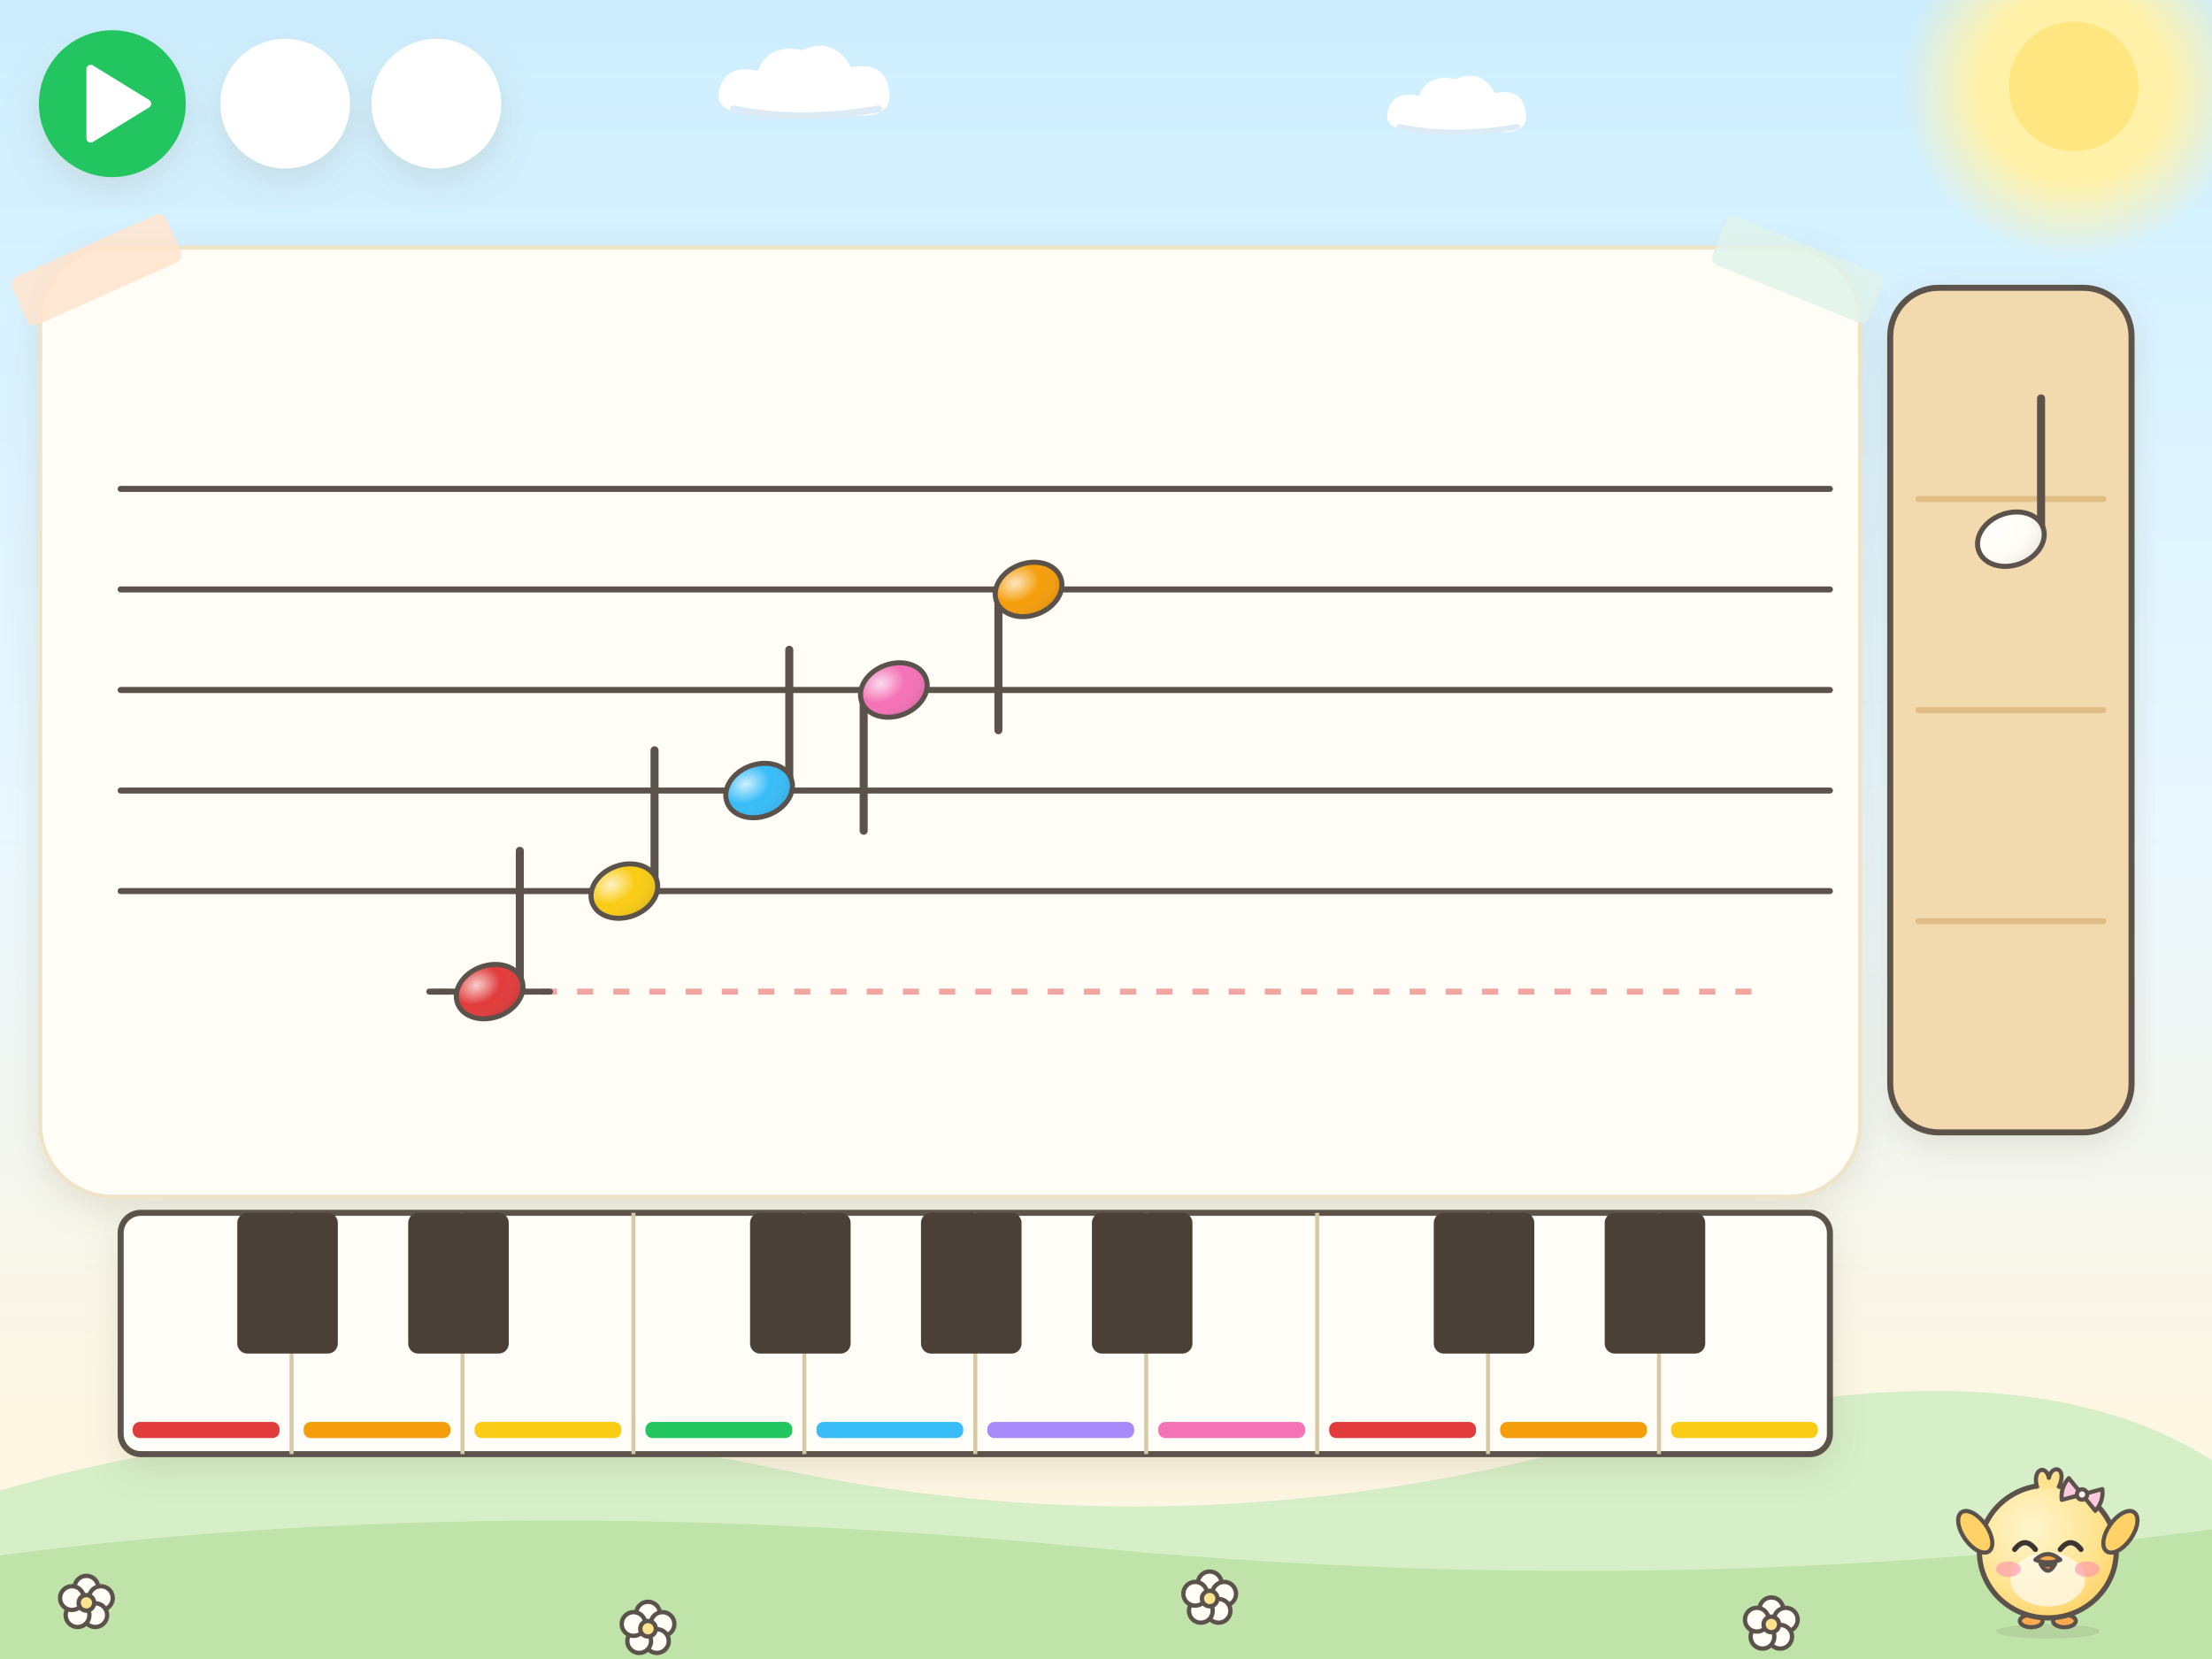
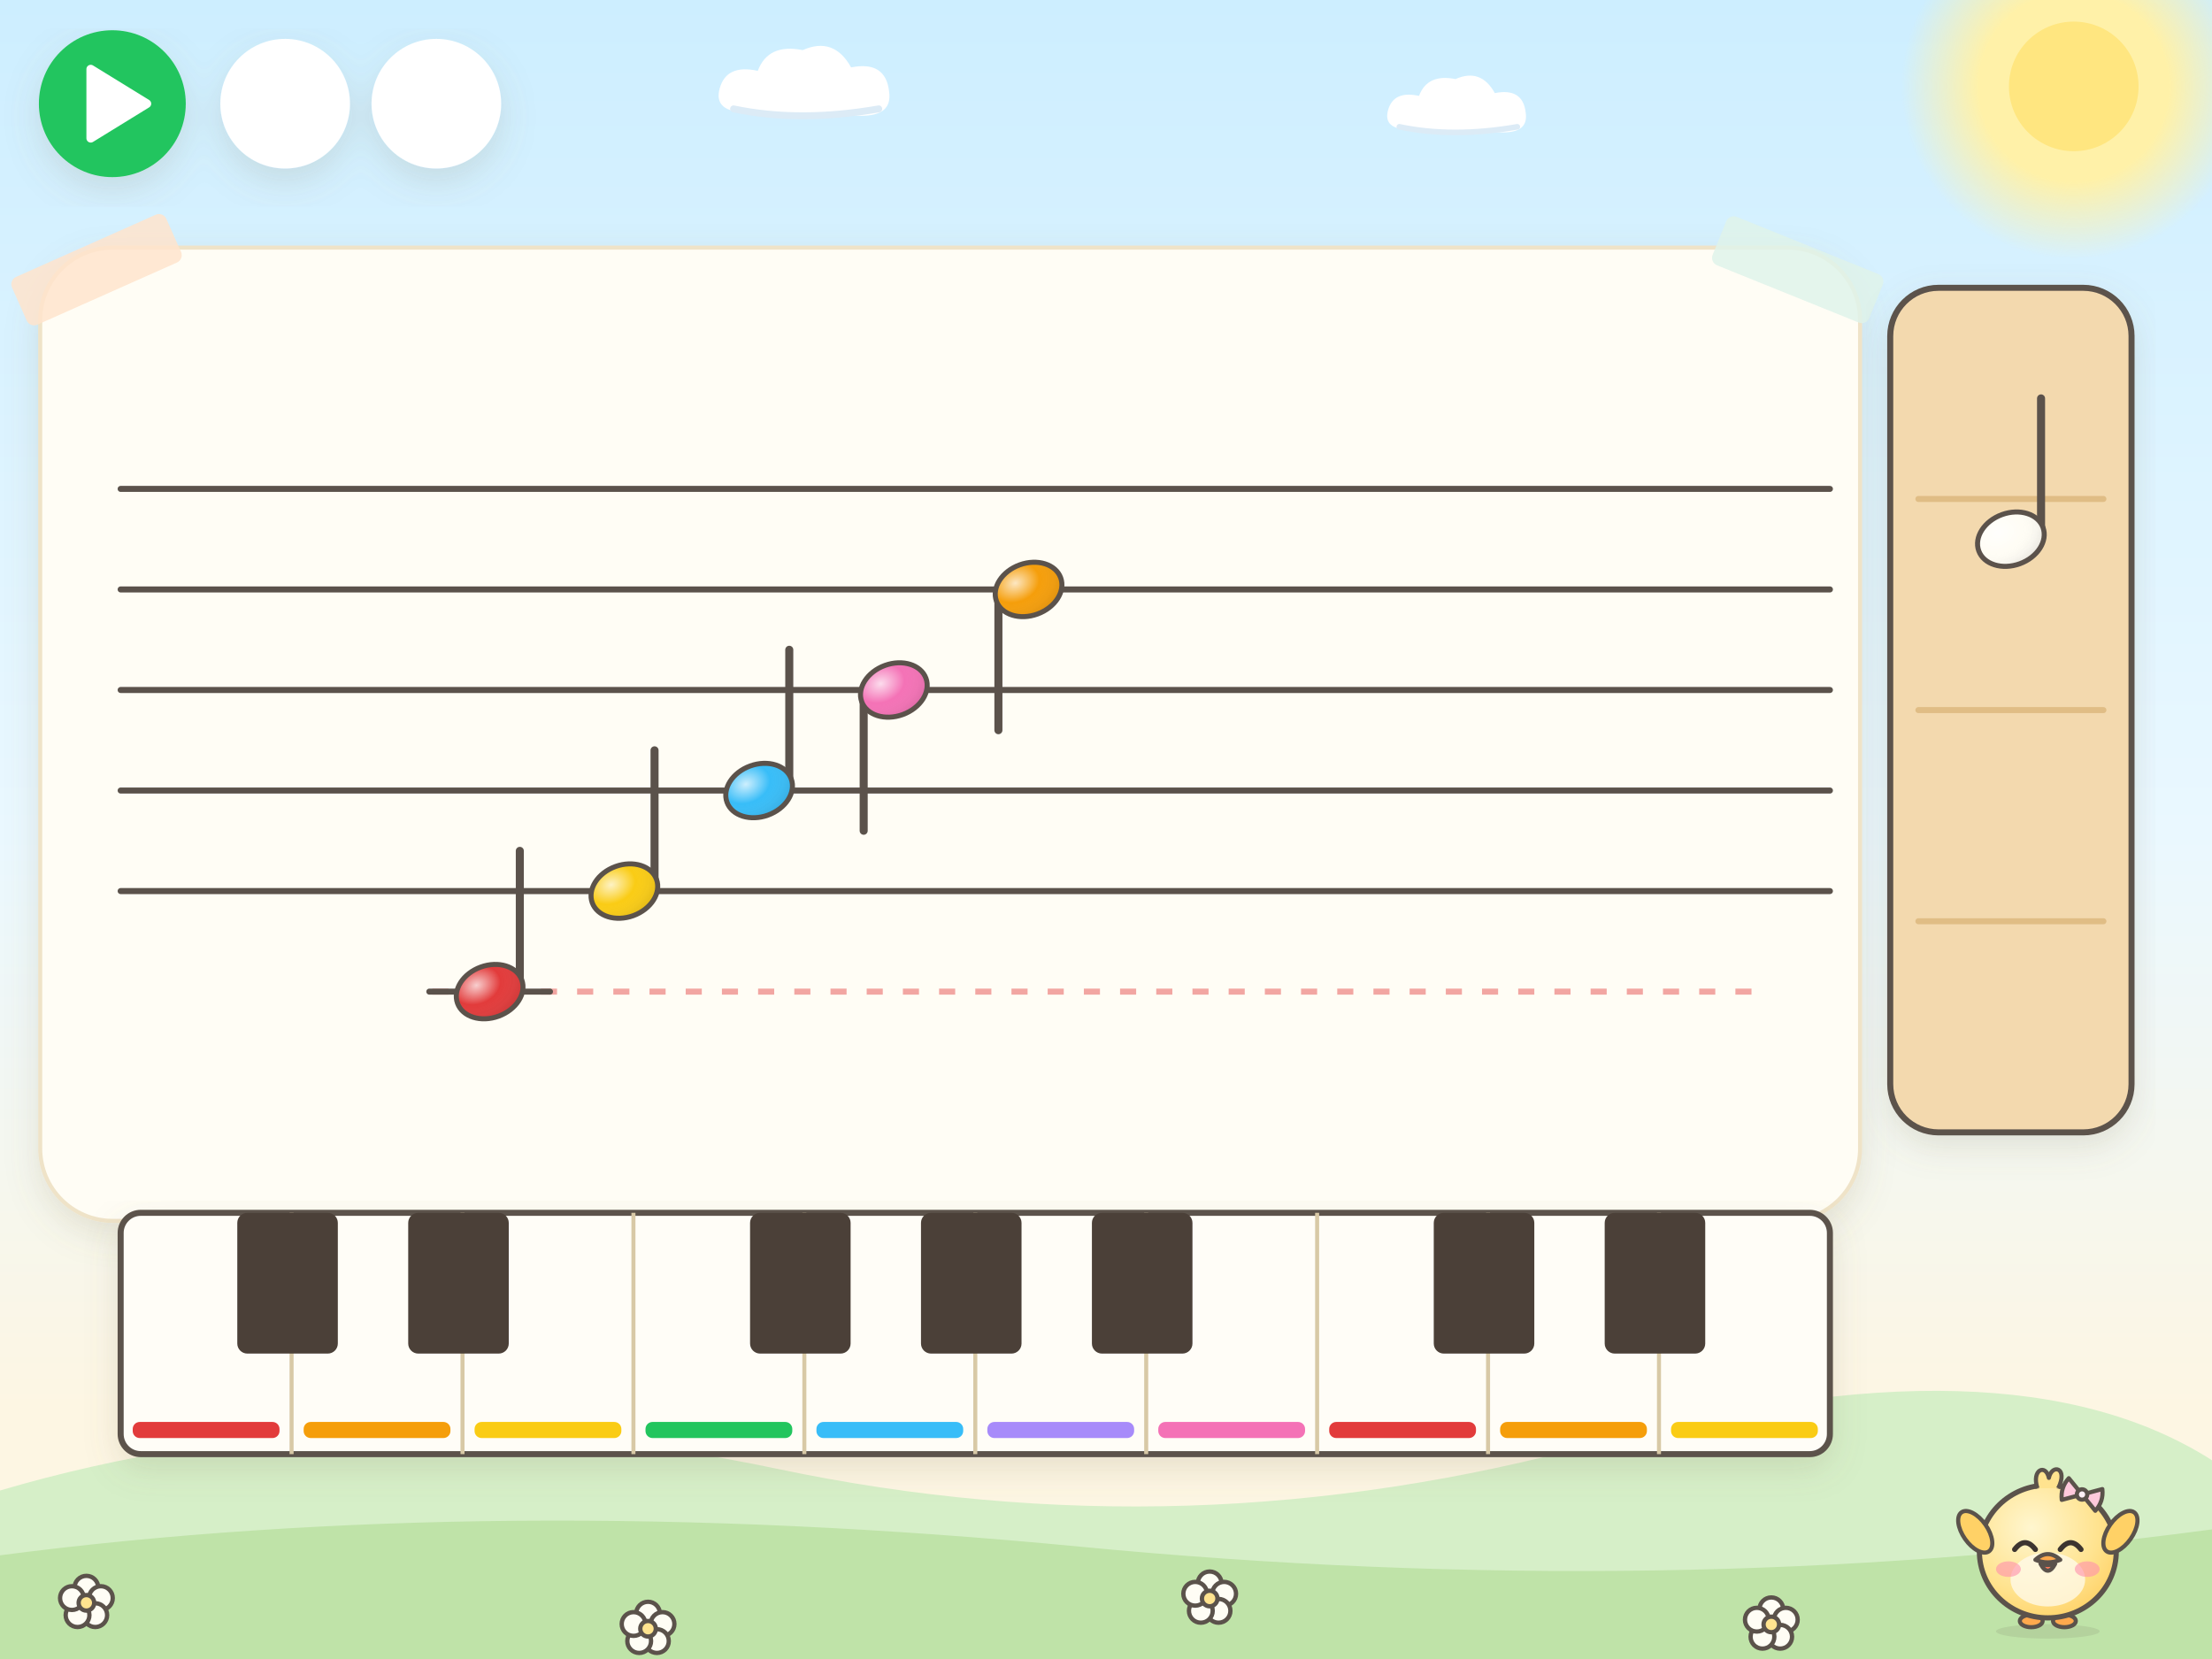
<svg xmlns="http://www.w3.org/2000/svg" viewBox="0 0 1024 768" width="1024" height="768">
  <defs>
    <linearGradient id="sky" x1="0" y1="0" x2="0" y2="1">
      <stop offset="0" stop-color="#cdeeff" />
      <stop offset="0.5" stop-color="#eaf8ff" />
      <stop offset="0.85" stop-color="#fdf6e3" />
    </linearGradient>
    <radialGradient id="sun" cx="0.5" cy="0.5" r="0.5">
      <stop offset="0.55" stop-color="#fff1a8" />
      <stop offset="1" stop-color="#fff1a8" stop-opacity="0" />
    </radialGradient>
    <filter id="soft" x="-10%" y="-10%" width="120%" height="130%">
      <feDropShadow dx="0" dy="6" stdDeviation="8" flood-color="#8a7a5c" flood-opacity="0.18" />
    </filter>
    <radialGradient id="puff" cx="0.35" cy="0.3" r="0.8">
      <stop offset="0" stop-color="#fff" stop-opacity="0.75" />
      <stop offset="0.45" stop-color="#fff" stop-opacity="0" />
      <stop offset="1" stop-color="#000" stop-opacity="0.12" />
    </radialGradient>
    <radialGradient id="pp-body" cx="0.38" cy="0.32" r="0.75">
      <stop offset="0" stop-color="#fff6cf" />
      <stop offset="0.65" stop-color="#ffe38f" />
      <stop offset="1" stop-color="#ffd166" />
    </radialGradient>
    <g id="cloud">
      <path d="M20 40 Q0 40 4 26 Q8 12 26 16 Q32 0 52 4 Q70 -4 80 14 Q100 10 102 28 Q104 42 86 42 Z" fill="#fff" />
      <path d="M12 38 Q50 46 96 38" fill="none" stroke="#dcebf6" stroke-width="4" stroke-linecap="round" />
    </g>
    <g id="flower" fill="#fffdf5" stroke="#5b524b" stroke-width="2">
      <circle cx="0" cy="-7" r="5.5" />
      <circle cx="6.7" cy="-2.2" r="5.5" />
      <circle cx="4.1" cy="5.7" r="5.5" />
      <circle cx="-4.1" cy="5.7" r="5.5" />
      <circle cx="-6.7" cy="-2.2" r="5.5" />
      <circle r="3.6" fill="#ffe38f" />
    </g>
    <g id="stem-up">
      <line x1="15" y1="-2" x2="15" y2="-70" stroke="#5b524b" stroke-width="4" stroke-linecap="round" />
    </g>
    <g id="stem-down">
      <line x1="-15" y1="2" x2="-15" y2="70" stroke="#5b524b" stroke-width="4" stroke-linecap="round" />
    </g>
    <ellipse id="puff-shine" rx="17" ry="13" fill="url(#puff)" transform="rotate(-20)" />
  </defs>
  <rect width="1024" height="768" fill="url(#sky)" />
  <circle cx="960" cy="40" r="80" fill="url(#sun)" />
  <circle cx="960" cy="40" r="30" fill="#ffe680" />
  <use href="#cloud" transform="translate(330 20) scale(0.8)" />
  <use href="#cloud" transform="translate(640 34) scale(0.65)" />
  <path d="M0 690 Q170 640 360 680 T740 668 T1024 676 V768 H0 Z" fill="#d6efc8" />
  <path d="M0 720 Q230 690 500 716 T1024 708 V768 H0 Z" fill="#bfe3a8" />
  <use href="#flower" transform="translate(40 742)" />
  <use href="#flower" transform="translate(300 754)" />
  <use href="#flower" transform="translate(560 740)" />
  <use href="#flower" transform="translate(820 752)" />
  <g filter="url(#soft)">
    <circle cx="52" cy="48" r="34" fill="#22c55e" />
    <circle cx="132" cy="48" r="30" fill="#fff" />
    <circle cx="202" cy="48" r="30" fill="#fff" />
  </g>
  <path d="M42 32 L68 48 L42 64 Z" fill="#fff" stroke="#fff" stroke-width="4" stroke-linejoin="round" />
  <g transform="translate(0 96) scale(0.9309)">
-     <rect x="20" y="20" width="905" height="472" rx="36" fill="#fffdf5" stroke="#efe3c8" stroke-width="2" filter="url(#soft)" />
+     <rect x="20" y="20" width="905" height="484" rx="36" fill="#fffdf5" stroke="#efe3c8" stroke-width="2" filter="url(#soft)" />
    <rect x="6" y="18" width="84" height="26" rx="4" fill="#ffe4cc" opacity="0.85" transform="rotate(-24 48 31)" />
    <rect x="852" y="18" width="84" height="26" rx="4" fill="#dff3ea" opacity="0.85" transform="rotate(22 894 31)" />
    <g stroke="#5b524b" stroke-width="3" stroke-linecap="round">
      <line x1="60" y1="140" x2="910" y2="140" />
      <line x1="60" y1="190" x2="910" y2="190" />
      <line x1="60" y1="240" x2="910" y2="240" />
      <line x1="60" y1="290" x2="910" y2="290" />
      <line x1="60" y1="340" x2="910" y2="340" />
    </g>
    <line x1="215" y1="390" x2="880" y2="390" stroke="#e23b3b" stroke-width="3" stroke-dasharray="8 10" opacity="0.45" />
    <g transform="translate(243.5 390)">
      <line x1="-30" y1="0" x2="30" y2="0" stroke="#5b524b" stroke-width="3" stroke-linecap="round" />
      <use href="#stem-up" />
      <ellipse rx="17" ry="13" fill="#e23b3b" transform="rotate(-20)" />
      <use href="#puff-shine" />
      <ellipse rx="17" ry="13" fill="none" stroke="#5b524b" stroke-width="2.5" transform="rotate(-20)" />
    </g>
    <g transform="translate(310.5 340)">
      <use href="#stem-up" />
      <ellipse rx="17" ry="13" fill="#facc15" transform="rotate(-20)" />
      <use href="#puff-shine" />
      <ellipse rx="17" ry="13" fill="none" stroke="#5b524b" stroke-width="2.5" transform="rotate(-20)" />
    </g>
    <g transform="translate(377.5 290)">
      <use href="#stem-up" />
      <ellipse rx="17" ry="13" fill="#38bdf8" transform="rotate(-20)" />
      <use href="#puff-shine" />
      <ellipse rx="17" ry="13" fill="none" stroke="#5b524b" stroke-width="2.5" transform="rotate(-20)" />
    </g>
    <g transform="translate(444.5 240)">
      <use href="#stem-down" />
      <ellipse rx="17" ry="13" fill="#f472b6" transform="rotate(-20)" />
      <use href="#puff-shine" />
      <ellipse rx="17" ry="13" fill="none" stroke="#5b524b" stroke-width="2.5" transform="rotate(-20)" />
    </g>
    <g transform="translate(511.5 190)">
      <use href="#stem-down" />
      <ellipse rx="17" ry="13" fill="#f59e0b" transform="rotate(-20)" />
      <use href="#puff-shine" />
      <ellipse rx="17" ry="13" fill="none" stroke="#5b524b" stroke-width="2.5" transform="rotate(-20)" />
    </g>
    <g filter="url(#soft)">
      <rect x="940" y="40" width="120" height="420" rx="24" fill="#f3d9ae" stroke="#5b524b" stroke-width="3" />
    </g>
    <g stroke="#e0bd85" stroke-width="3" stroke-linecap="round">
      <line x1="954" y1="145" x2="1046" y2="145" />
      <line x1="954" y1="250" x2="1046" y2="250" />
      <line x1="954" y1="355" x2="1046" y2="355" />
    </g>
    <g transform="translate(1000 165)">
      <use href="#stem-up" />
      <ellipse rx="17" ry="13" fill="#fffdf5" transform="rotate(-20)" />
      <use href="#puff-shine" />
      <ellipse rx="17" ry="13" fill="none" stroke="#5b524b" stroke-width="2.5" transform="rotate(-20)" />
    </g>
    <g filter="url(#soft)">
      <rect x="60" y="500" width="850" height="120" rx="10" fill="#fffdf7" stroke="#5b524b" stroke-width="3" />
    </g>
    <g stroke="#d8c9a6" stroke-width="2">
      <line x1="145" y1="500" x2="145" y2="620" />
      <line x1="230" y1="500" x2="230" y2="620" />
      <line x1="315" y1="500" x2="315" y2="620" />
      <line x1="400" y1="500" x2="400" y2="620" />
      <line x1="485" y1="500" x2="485" y2="620" />
      <line x1="570" y1="500" x2="570" y2="620" />
      <line x1="655" y1="500" x2="655" y2="620" />
      <line x1="740" y1="500" x2="740" y2="620" />
      <line x1="825" y1="500" x2="825" y2="620" />
    </g>
    <g>
      <rect x="66" y="604" width="73" height="8" rx="3.5" fill="#e23b3b" />
      <rect x="151" y="604" width="73" height="8" rx="3.5" fill="#f59e0b" />
      <rect x="236" y="604" width="73" height="8" rx="3.5" fill="#facc15" />
      <rect x="321" y="604" width="73" height="8" rx="3.5" fill="#22c55e" />
      <rect x="406" y="604" width="73" height="8" rx="3.5" fill="#38bdf8" />
      <rect x="491" y="604" width="73" height="8" rx="3.5" fill="#a78bfa" />
      <rect x="576" y="604" width="73" height="8" rx="3.5" fill="#f472b6" />
      <rect x="661" y="604" width="73" height="8" rx="3.5" fill="#e23b3b" />
      <rect x="746" y="604" width="73" height="8" rx="3.5" fill="#f59e0b" />
      <rect x="831" y="604" width="73" height="8" rx="3.5" fill="#facc15" />
    </g>
    <g fill="#4b4038">
      <rect x="118" y="500" width="50" height="70" rx="5" />
      <rect x="203" y="500" width="50" height="70" rx="5" />
      <rect x="373" y="500" width="50" height="70" rx="5" />
      <rect x="458" y="500" width="50" height="70" rx="5" />
      <rect x="543" y="500" width="50" height="70" rx="5" />
      <rect x="713" y="500" width="50" height="70" rx="5" />
      <rect x="798" y="500" width="50" height="70" rx="5" />
    </g>
  </g>
  <g transform="translate(900 664) scale(0.48)">
    <ellipse cx="100" cy="190" rx="50" ry="7" fill="#5b524b" opacity="0.12" />
    <ellipse cx="84" cy="180" rx="11" ry="6" fill="#ffa94d" stroke="#5b524b" stroke-width="4" />
    <ellipse cx="116" cy="180" rx="11" ry="6" fill="#ffa94d" stroke="#5b524b" stroke-width="4" />
    <ellipse cx="100" cy="113" rx="66" ry="64" fill="url(#pp-body)" stroke="#5b524b" stroke-width="5" />
    <ellipse cx="100" cy="140" rx="36" ry="26" fill="#fffbee" opacity="0.75" />
    <path d="M90 52 C84 34 98 28 101 42 C104 28 120 32 110 52" fill="#ffe38f" stroke="#5b524b" stroke-width="4" stroke-linejoin="round" />
    <g transform="translate(133 58) rotate(18)">
      <path d="M0 0 L-17 -11 Q-22 0 -17 11 Z" fill="#ffc9dc" stroke="#5b524b" stroke-width="4" stroke-linejoin="round" />
      <path d="M0 0 L17 -11 Q22 0 17 11 Z" fill="#ffc9dc" stroke="#5b524b" stroke-width="4" stroke-linejoin="round" />
      <circle r="5" fill="#fff0f6" stroke="#5b524b" stroke-width="4" />
    </g>
    <ellipse cx="62" cy="130" rx="12" ry="7.5" fill="#ff8fab" opacity="0.6" />
    <ellipse cx="138" cy="130" rx="12" ry="7.5" fill="#ff8fab" opacity="0.6" />
    <g fill="#ffd166" stroke="#5b524b" stroke-width="4">
      <ellipse cx="30" cy="94" rx="23" ry="12" transform="rotate(55 30 94)" />
      <ellipse cx="170" cy="94" rx="23" ry="12" transform="rotate(-55 170 94)" />
    </g>
    <g fill="none" stroke="#3d3530" stroke-width="5" stroke-linecap="round">
      <path d="M68 111 Q78 98 88 111" />
      <path d="M112 111 Q122 98 132 111" />
    </g>
    <path d="M88 121 Q100 110 112 121 Q100 126 88 121 Z" fill="#ffa94d" stroke="#5b524b" stroke-width="4" stroke-linejoin="round" />
    <path d="M93 125 Q100 138 107 125 Q100 127 93 125 Z" fill="#ff7a59" stroke="#5b524b" stroke-width="4" stroke-linejoin="round" />
  </g>
</svg>
